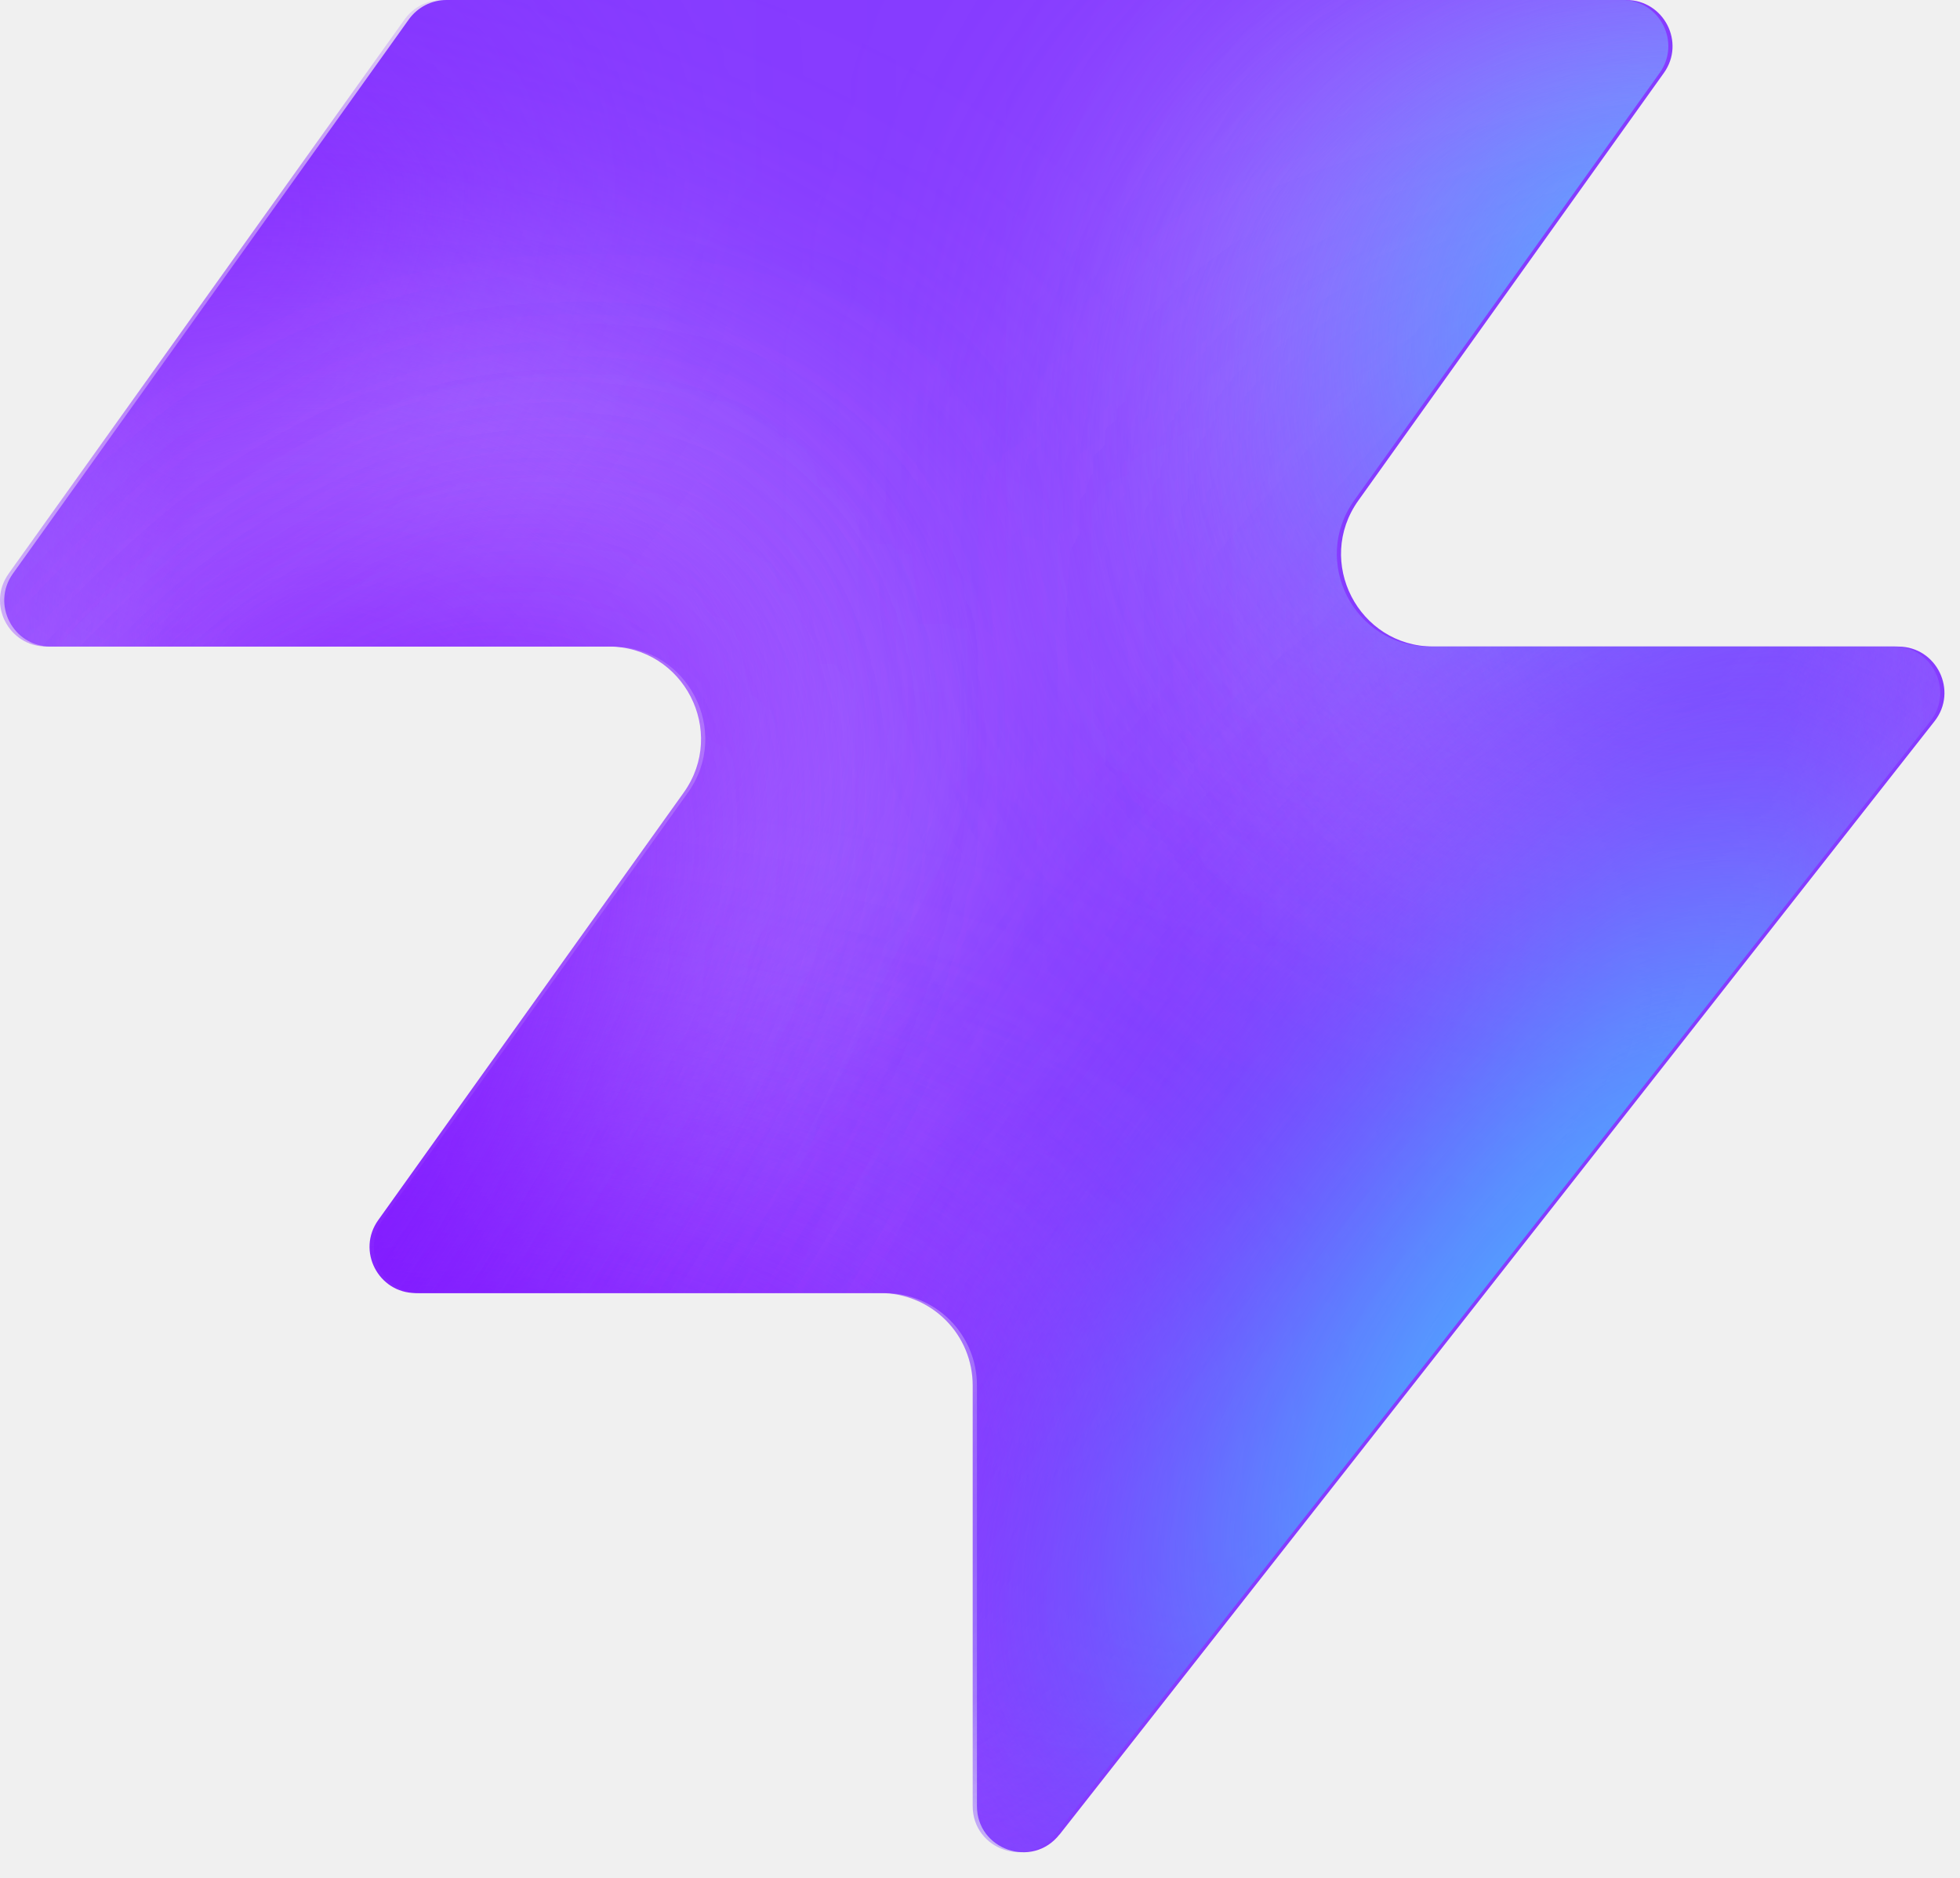
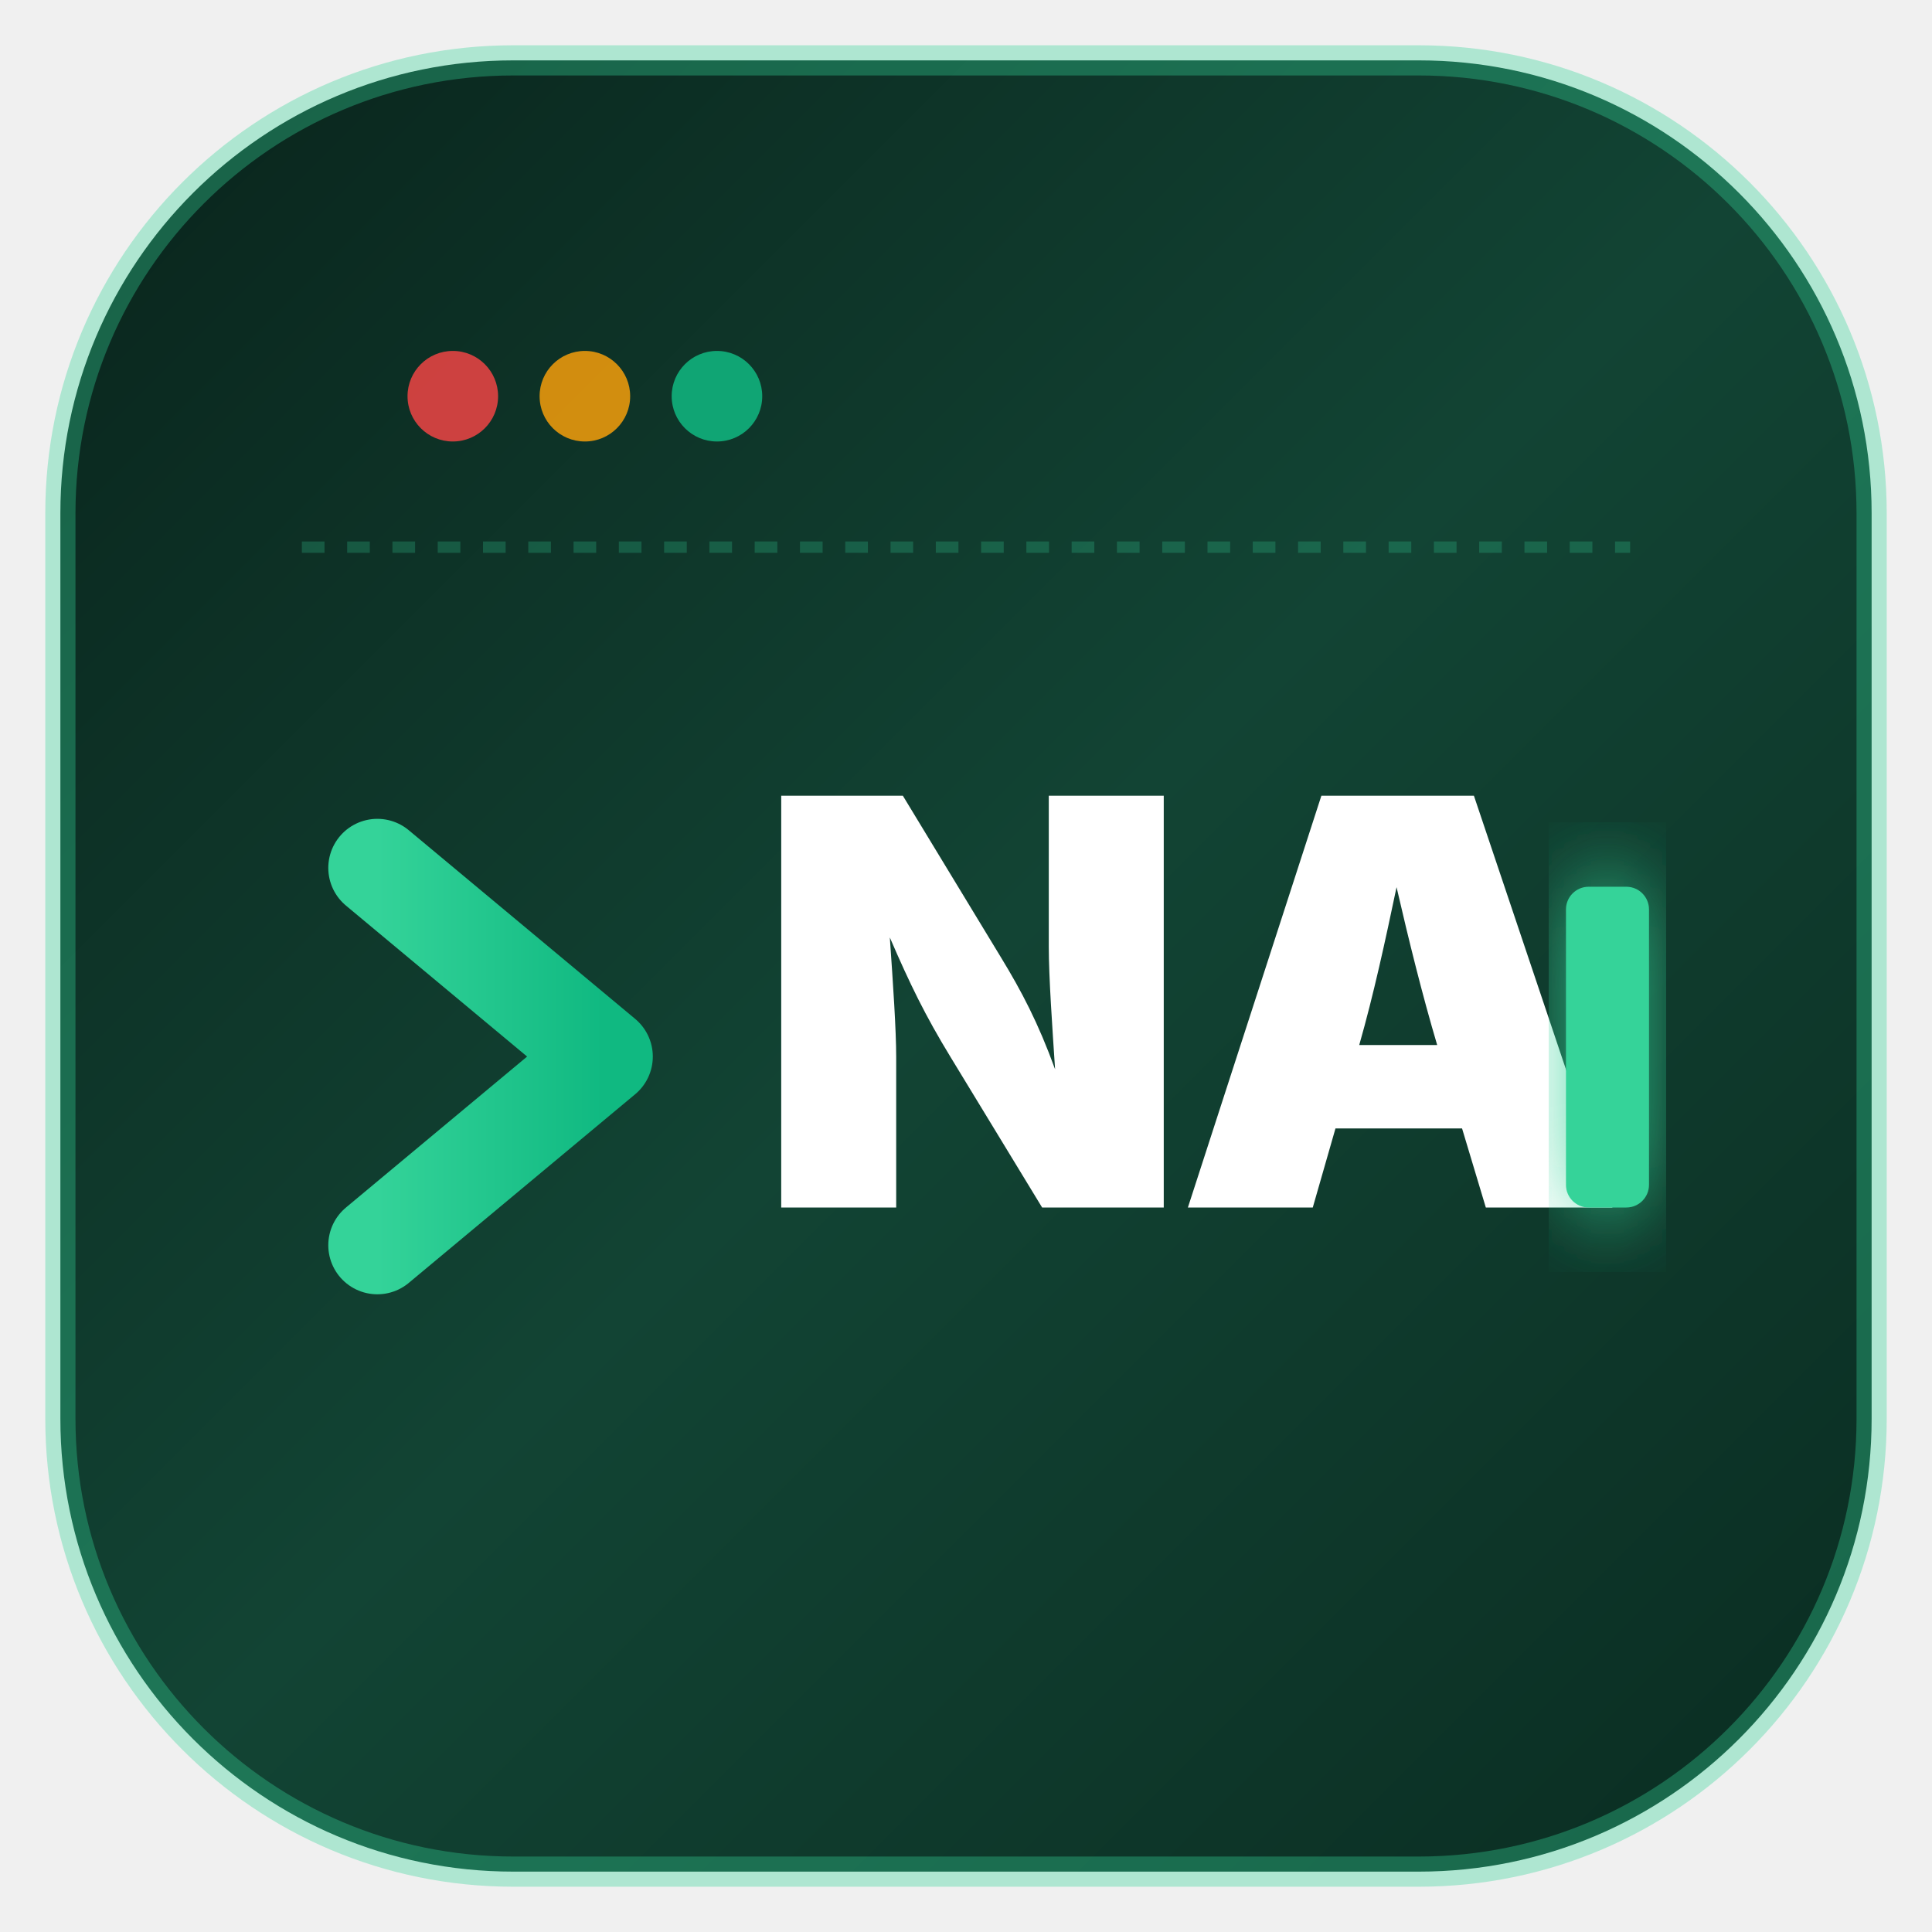
- <svg xmlns="http://www.w3.org/2000/svg" width="48" height="46" fill="none" viewBox="0 0 48 46">
-   <path fill="#863bff" d="M25.946 44.938c-.664.845-2.021.375-2.021-.698V33.937a2.26 2.26 0 0 0-2.262-2.262H10.287c-.92 0-1.456-1.04-.92-1.788l7.48-10.471c1.07-1.497 0-3.578-1.842-3.578H1.237c-.92 0-1.456-1.04-.92-1.788L10.013.474c.214-.297.556-.474.92-.474h28.894c.92 0 1.456 1.04.92 1.788l-7.48 10.471c-1.07 1.498 0 3.579 1.842 3.579h11.377c.943 0 1.473 1.088.89 1.83L25.947 44.94z" style="fill:#863bff;fill:color(display-p3 .525 .23 1);fill-opacity:1" />
-   <mask id="a" width="48" height="46" x="0" y="0" maskUnits="userSpaceOnUse" style="mask-type:alpha">
-     <path fill="#000" d="M25.842 44.938c-.664.844-2.021.375-2.021-.698V33.937a2.26 2.26 0 0 0-2.262-2.262H10.183c-.92 0-1.456-1.04-.92-1.788l7.48-10.471c1.07-1.498 0-3.579-1.842-3.579H1.133c-.92 0-1.456-1.04-.92-1.787L9.91.473c.214-.297.556-.474.92-.474h28.894c.92 0 1.456 1.04.92 1.788l-7.48 10.471c-1.07 1.498 0 3.578 1.842 3.578h11.377c.943 0 1.473 1.088.89 1.832L25.843 44.94z" style="fill:#000;fill-opacity:1" />
-   </mask>
-   <g mask="url(#a)">
-     <g filter="url(#b)">
-       <ellipse cx="5.508" cy="14.704" fill="#ede6ff" rx="5.508" ry="14.704" style="fill:#ede6ff;fill:color(display-p3 .927 .903 1);fill-opacity:1" transform="matrix(.00324 1 1 -.00324 -4.47 31.516)" />
-     </g>
-     <g filter="url(#c)">
-       <ellipse cx="10.399" cy="29.851" fill="#ede6ff" rx="10.399" ry="29.851" style="fill:#ede6ff;fill:color(display-p3 .927 .903 1);fill-opacity:1" transform="matrix(.00324 1 1 -.00324 -39.328 7.883)" />
-     </g>
-     <g filter="url(#d)">
-       <ellipse cx="5.508" cy="30.487" fill="#7e14ff" rx="5.508" ry="30.487" style="fill:#7e14ff;fill:color(display-p3 .492 .077 1);fill-opacity:1" transform="rotate(89.814 -25.913 -14.639)scale(1 -1)" />
-     </g>
-     <g filter="url(#e)">
-       <ellipse cx="5.508" cy="30.599" fill="#7e14ff" rx="5.508" ry="30.599" style="fill:#7e14ff;fill:color(display-p3 .492 .077 1);fill-opacity:1" transform="rotate(89.814 -32.644 -3.334)scale(1 -1)" />
-     </g>
-     <g filter="url(#f)">
-       <ellipse cx="5.508" cy="30.599" fill="#7e14ff" rx="5.508" ry="30.599" style="fill:#7e14ff;fill:color(display-p3 .492 .077 1);fill-opacity:1" transform="matrix(.00324 1 1 -.00324 -34.34 30.47)" />
-     </g>
-     <g filter="url(#g)">
-       <ellipse cx="14.072" cy="22.078" fill="#ede6ff" rx="14.072" ry="22.078" style="fill:#ede6ff;fill:color(display-p3 .927 .903 1);fill-opacity:1" transform="rotate(93.35 24.506 48.493)scale(-1 1)" />
-     </g>
-     <g filter="url(#h)">
-       <ellipse cx="3.47" cy="21.501" fill="#7e14ff" rx="3.47" ry="21.501" style="fill:#7e14ff;fill:color(display-p3 .492 .077 1);fill-opacity:1" transform="rotate(89.009 28.708 47.59)scale(-1 1)" />
-     </g>
-     <g filter="url(#i)">
-       <ellipse cx="3.47" cy="21.501" fill="#7e14ff" rx="3.47" ry="21.501" style="fill:#7e14ff;fill:color(display-p3 .492 .077 1);fill-opacity:1" transform="rotate(89.009 28.708 47.59)scale(-1 1)" />
-     </g>
-     <g filter="url(#j)">
-       <ellipse cx=".387" cy="8.972" fill="#7e14ff" rx="4.407" ry="29.108" style="fill:#7e14ff;fill:color(display-p3 .492 .077 1);fill-opacity:1" transform="rotate(39.51 .387 8.972)" />
-     </g>
-     <g filter="url(#k)">
-       <ellipse cx="47.523" cy="-6.092" fill="#7e14ff" rx="4.407" ry="29.108" style="fill:#7e14ff;fill:color(display-p3 .492 .077 1);fill-opacity:1" transform="rotate(37.892 47.523 -6.092)" />
-     </g>
-     <g filter="url(#l)">
-       <ellipse cx="41.412" cy="6.333" fill="#47bfff" rx="5.971" ry="9.665" style="fill:#47bfff;fill:color(display-p3 .28 .748 1);fill-opacity:1" transform="rotate(37.892 41.412 6.333)" />
-     </g>
-     <g filter="url(#m)">
-       <ellipse cx="-1.879" cy="38.332" fill="#7e14ff" rx="4.407" ry="29.108" style="fill:#7e14ff;fill:color(display-p3 .492 .077 1);fill-opacity:1" transform="rotate(37.892 -1.88 38.332)" />
-     </g>
-     <g filter="url(#n)">
-       <ellipse cx="-1.879" cy="38.332" fill="#7e14ff" rx="4.407" ry="29.108" style="fill:#7e14ff;fill:color(display-p3 .492 .077 1);fill-opacity:1" transform="rotate(37.892 -1.88 38.332)" />
-     </g>
-     <g filter="url(#o)">
-       <ellipse cx="35.651" cy="29.907" fill="#7e14ff" rx="4.407" ry="29.108" style="fill:#7e14ff;fill:color(display-p3 .492 .077 1);fill-opacity:1" transform="rotate(37.892 35.651 29.907)" />
-     </g>
-     <g filter="url(#p)">
-       <ellipse cx="38.418" cy="32.4" fill="#47bfff" rx="5.971" ry="15.297" style="fill:#47bfff;fill:color(display-p3 .28 .748 1);fill-opacity:1" transform="rotate(37.892 38.418 32.4)" />
-     </g>
-   </g>
+ <svg xmlns="http://www.w3.org/2000/svg" viewBox="0 0 512 512" width="512" height="512">
  <defs>
-     <filter id="b" width="60.045" height="41.654" x="-19.77" y="16.149" color-interpolation-filters="sRGB" filterUnits="userSpaceOnUse">
-       <feFlood flood-opacity="0" result="BackgroundImageFix" />
-       <feBlend in="SourceGraphic" in2="BackgroundImageFix" result="shape" />
-       <feGaussianBlur result="effect1_foregroundBlur_2002_17158" stdDeviation="7.659" />
-     </filter>
-     <filter id="c" width="90.34" height="51.437" x="-54.613" y="-7.533" color-interpolation-filters="sRGB" filterUnits="userSpaceOnUse">
-       <feFlood flood-opacity="0" result="BackgroundImageFix" />
-       <feBlend in="SourceGraphic" in2="BackgroundImageFix" result="shape" />
-       <feGaussianBlur result="effect1_foregroundBlur_2002_17158" stdDeviation="7.659" />
-     </filter>
-     <filter id="d" width="79.355" height="29.4" x="-49.64" y="2.03" color-interpolation-filters="sRGB" filterUnits="userSpaceOnUse">
-       <feFlood flood-opacity="0" result="BackgroundImageFix" />
-       <feBlend in="SourceGraphic" in2="BackgroundImageFix" result="shape" />
-       <feGaussianBlur result="effect1_foregroundBlur_2002_17158" stdDeviation="4.596" />
-     </filter>
-     <filter id="e" width="79.579" height="29.4" x="-45.045" y="20.029" color-interpolation-filters="sRGB" filterUnits="userSpaceOnUse">
-       <feFlood flood-opacity="0" result="BackgroundImageFix" />
-       <feBlend in="SourceGraphic" in2="BackgroundImageFix" result="shape" />
-       <feGaussianBlur result="effect1_foregroundBlur_2002_17158" stdDeviation="4.596" />
-     </filter>
-     <filter id="f" width="79.579" height="29.4" x="-43.513" y="21.178" color-interpolation-filters="sRGB" filterUnits="userSpaceOnUse">
-       <feFlood flood-opacity="0" result="BackgroundImageFix" />
-       <feBlend in="SourceGraphic" in2="BackgroundImageFix" result="shape" />
-       <feGaussianBlur result="effect1_foregroundBlur_2002_17158" stdDeviation="4.596" />
-     </filter>
-     <filter id="g" width="74.749" height="58.852" x="15.756" y="-17.901" color-interpolation-filters="sRGB" filterUnits="userSpaceOnUse">
-       <feFlood flood-opacity="0" result="BackgroundImageFix" />
-       <feBlend in="SourceGraphic" in2="BackgroundImageFix" result="shape" />
-       <feGaussianBlur result="effect1_foregroundBlur_2002_17158" stdDeviation="7.659" />
-     </filter>
-     <filter id="h" width="61.377" height="25.362" x="23.548" y="2.284" color-interpolation-filters="sRGB" filterUnits="userSpaceOnUse">
-       <feFlood flood-opacity="0" result="BackgroundImageFix" />
-       <feBlend in="SourceGraphic" in2="BackgroundImageFix" result="shape" />
-       <feGaussianBlur result="effect1_foregroundBlur_2002_17158" stdDeviation="4.596" />
-     </filter>
-     <filter id="i" width="61.377" height="25.362" x="23.548" y="2.284" color-interpolation-filters="sRGB" filterUnits="userSpaceOnUse">
-       <feFlood flood-opacity="0" result="BackgroundImageFix" />
-       <feBlend in="SourceGraphic" in2="BackgroundImageFix" result="shape" />
-       <feGaussianBlur result="effect1_foregroundBlur_2002_17158" stdDeviation="4.596" />
-     </filter>
-     <filter id="j" width="56.045" height="63.649" x="-27.636" y="-22.853" color-interpolation-filters="sRGB" filterUnits="userSpaceOnUse">
-       <feFlood flood-opacity="0" result="BackgroundImageFix" />
-       <feBlend in="SourceGraphic" in2="BackgroundImageFix" result="shape" />
-       <feGaussianBlur result="effect1_foregroundBlur_2002_17158" stdDeviation="4.596" />
-     </filter>
-     <filter id="k" width="54.814" height="64.646" x="20.116" y="-38.415" color-interpolation-filters="sRGB" filterUnits="userSpaceOnUse">
-       <feFlood flood-opacity="0" result="BackgroundImageFix" />
-       <feBlend in="SourceGraphic" in2="BackgroundImageFix" result="shape" />
-       <feGaussianBlur result="effect1_foregroundBlur_2002_17158" stdDeviation="4.596" />
-     </filter>
-     <filter id="l" width="33.541" height="35.313" x="24.641" y="-11.323" color-interpolation-filters="sRGB" filterUnits="userSpaceOnUse">
-       <feFlood flood-opacity="0" result="BackgroundImageFix" />
-       <feBlend in="SourceGraphic" in2="BackgroundImageFix" result="shape" />
-       <feGaussianBlur result="effect1_foregroundBlur_2002_17158" stdDeviation="4.596" />
-     </filter>
-     <filter id="m" width="54.814" height="64.646" x="-29.286" y="6.009" color-interpolation-filters="sRGB" filterUnits="userSpaceOnUse">
-       <feFlood flood-opacity="0" result="BackgroundImageFix" />
-       <feBlend in="SourceGraphic" in2="BackgroundImageFix" result="shape" />
-       <feGaussianBlur result="effect1_foregroundBlur_2002_17158" stdDeviation="4.596" />
-     </filter>
-     <filter id="n" width="54.814" height="64.646" x="-29.286" y="6.009" color-interpolation-filters="sRGB" filterUnits="userSpaceOnUse">
-       <feFlood flood-opacity="0" result="BackgroundImageFix" />
-       <feBlend in="SourceGraphic" in2="BackgroundImageFix" result="shape" />
-       <feGaussianBlur result="effect1_foregroundBlur_2002_17158" stdDeviation="4.596" />
-     </filter>
-     <filter id="o" width="54.814" height="64.646" x="8.244" y="-2.416" color-interpolation-filters="sRGB" filterUnits="userSpaceOnUse">
-       <feFlood flood-opacity="0" result="BackgroundImageFix" />
-       <feBlend in="SourceGraphic" in2="BackgroundImageFix" result="shape" />
-       <feGaussianBlur result="effect1_foregroundBlur_2002_17158" stdDeviation="4.596" />
-     </filter>
-     <filter id="p" width="39.409" height="43.623" x="18.713" y="10.588" color-interpolation-filters="sRGB" filterUnits="userSpaceOnUse">
-       <feFlood flood-opacity="0" result="BackgroundImageFix" />
-       <feBlend in="SourceGraphic" in2="BackgroundImageFix" result="shape" />
-       <feGaussianBlur result="effect1_foregroundBlur_2002_17158" stdDeviation="4.596" />
+     <linearGradient id="bgGrad" x1="0%" y1="0%" x2="100%" y2="100%">
+       <stop offset="0%" stop-color="#09231b" />
+       <stop offset="50%" stop-color="#124434" />
+       <stop offset="100%" stop-color="#0a2c21" />
+     </linearGradient>
+     <linearGradient id="accentGrad" x1="0%" y1="0%" x2="100%" y2="0%">
+       <stop offset="0%" stop-color="#34d399" />
+       <stop offset="100%" stop-color="#10b981" />
+     </linearGradient>
+     <filter id="glow" x="-20%" y="-20%" width="140%" height="140%">
+       <feGaussianBlur stdDeviation="12" result="blur" />
+       <feComposite in="SourceGraphic" in2="blur" operator="over" />
    </filter>
  </defs>
+   <rect x="16" y="16" width="480" height="480" rx="120" fill="url(#bgGrad)" stroke="#34d399" stroke-opacity="0.35" stroke-width="8" />
+   <circle cx="120" cy="105" r="12" fill="#ef4444" opacity="0.85" />
+   <circle cx="155" cy="105" r="12" fill="#f59e0b" opacity="0.85" />
+   <circle cx="190" cy="105" r="12" fill="#10b981" opacity="0.85" />
+   <line x1="80" y1="145" x2="432" y2="145" stroke="#34d399" stroke-opacity="0.25" stroke-width="3" stroke-dasharray="6 6" />
+   <path d="M 100 230 L 160 280 L 100 330" fill="none" stroke="url(#accentGrad)" stroke-width="26" stroke-linecap="round" stroke-linejoin="round" />
+   <text x="200" y="320" font-family="system-ui, -apple-system, sans-serif" font-weight="900" font-size="150" fill="#ffffff" letter-spacing="-4">NA</text>
+   <rect x="415" y="235" width="22" height="85" rx="6" fill="#34d399" filter="url(#glow)" />
</svg>
